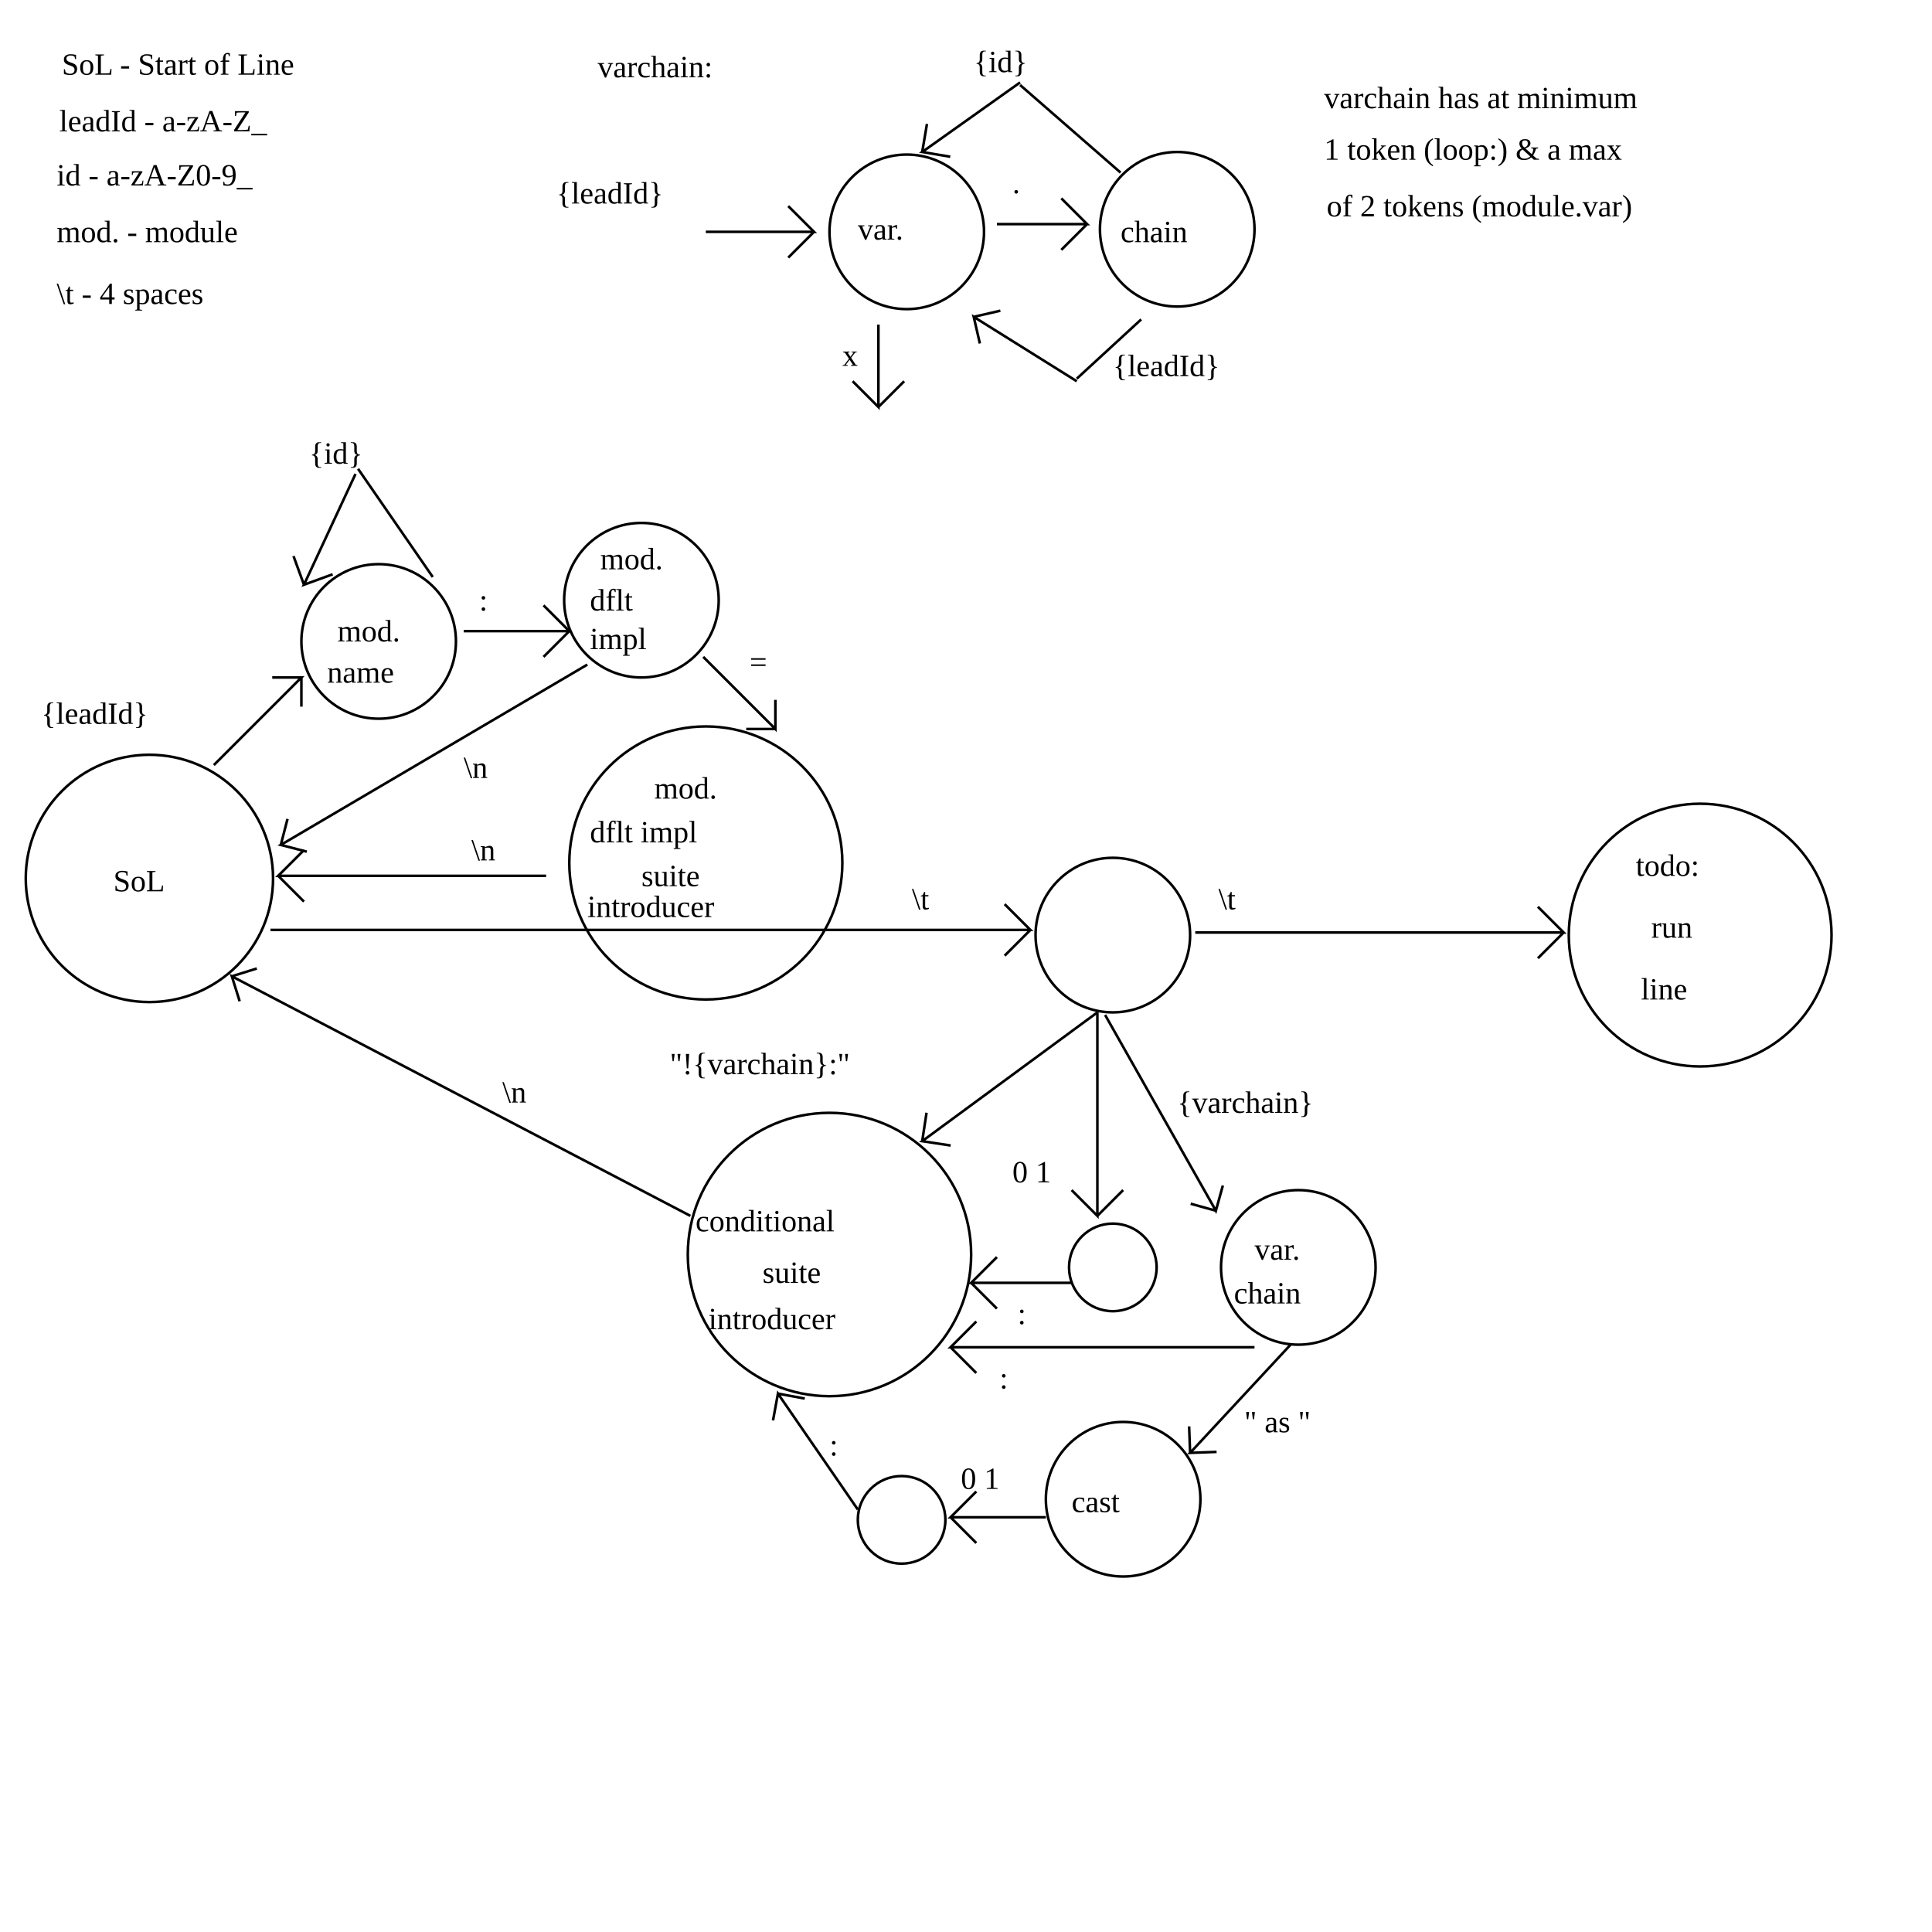
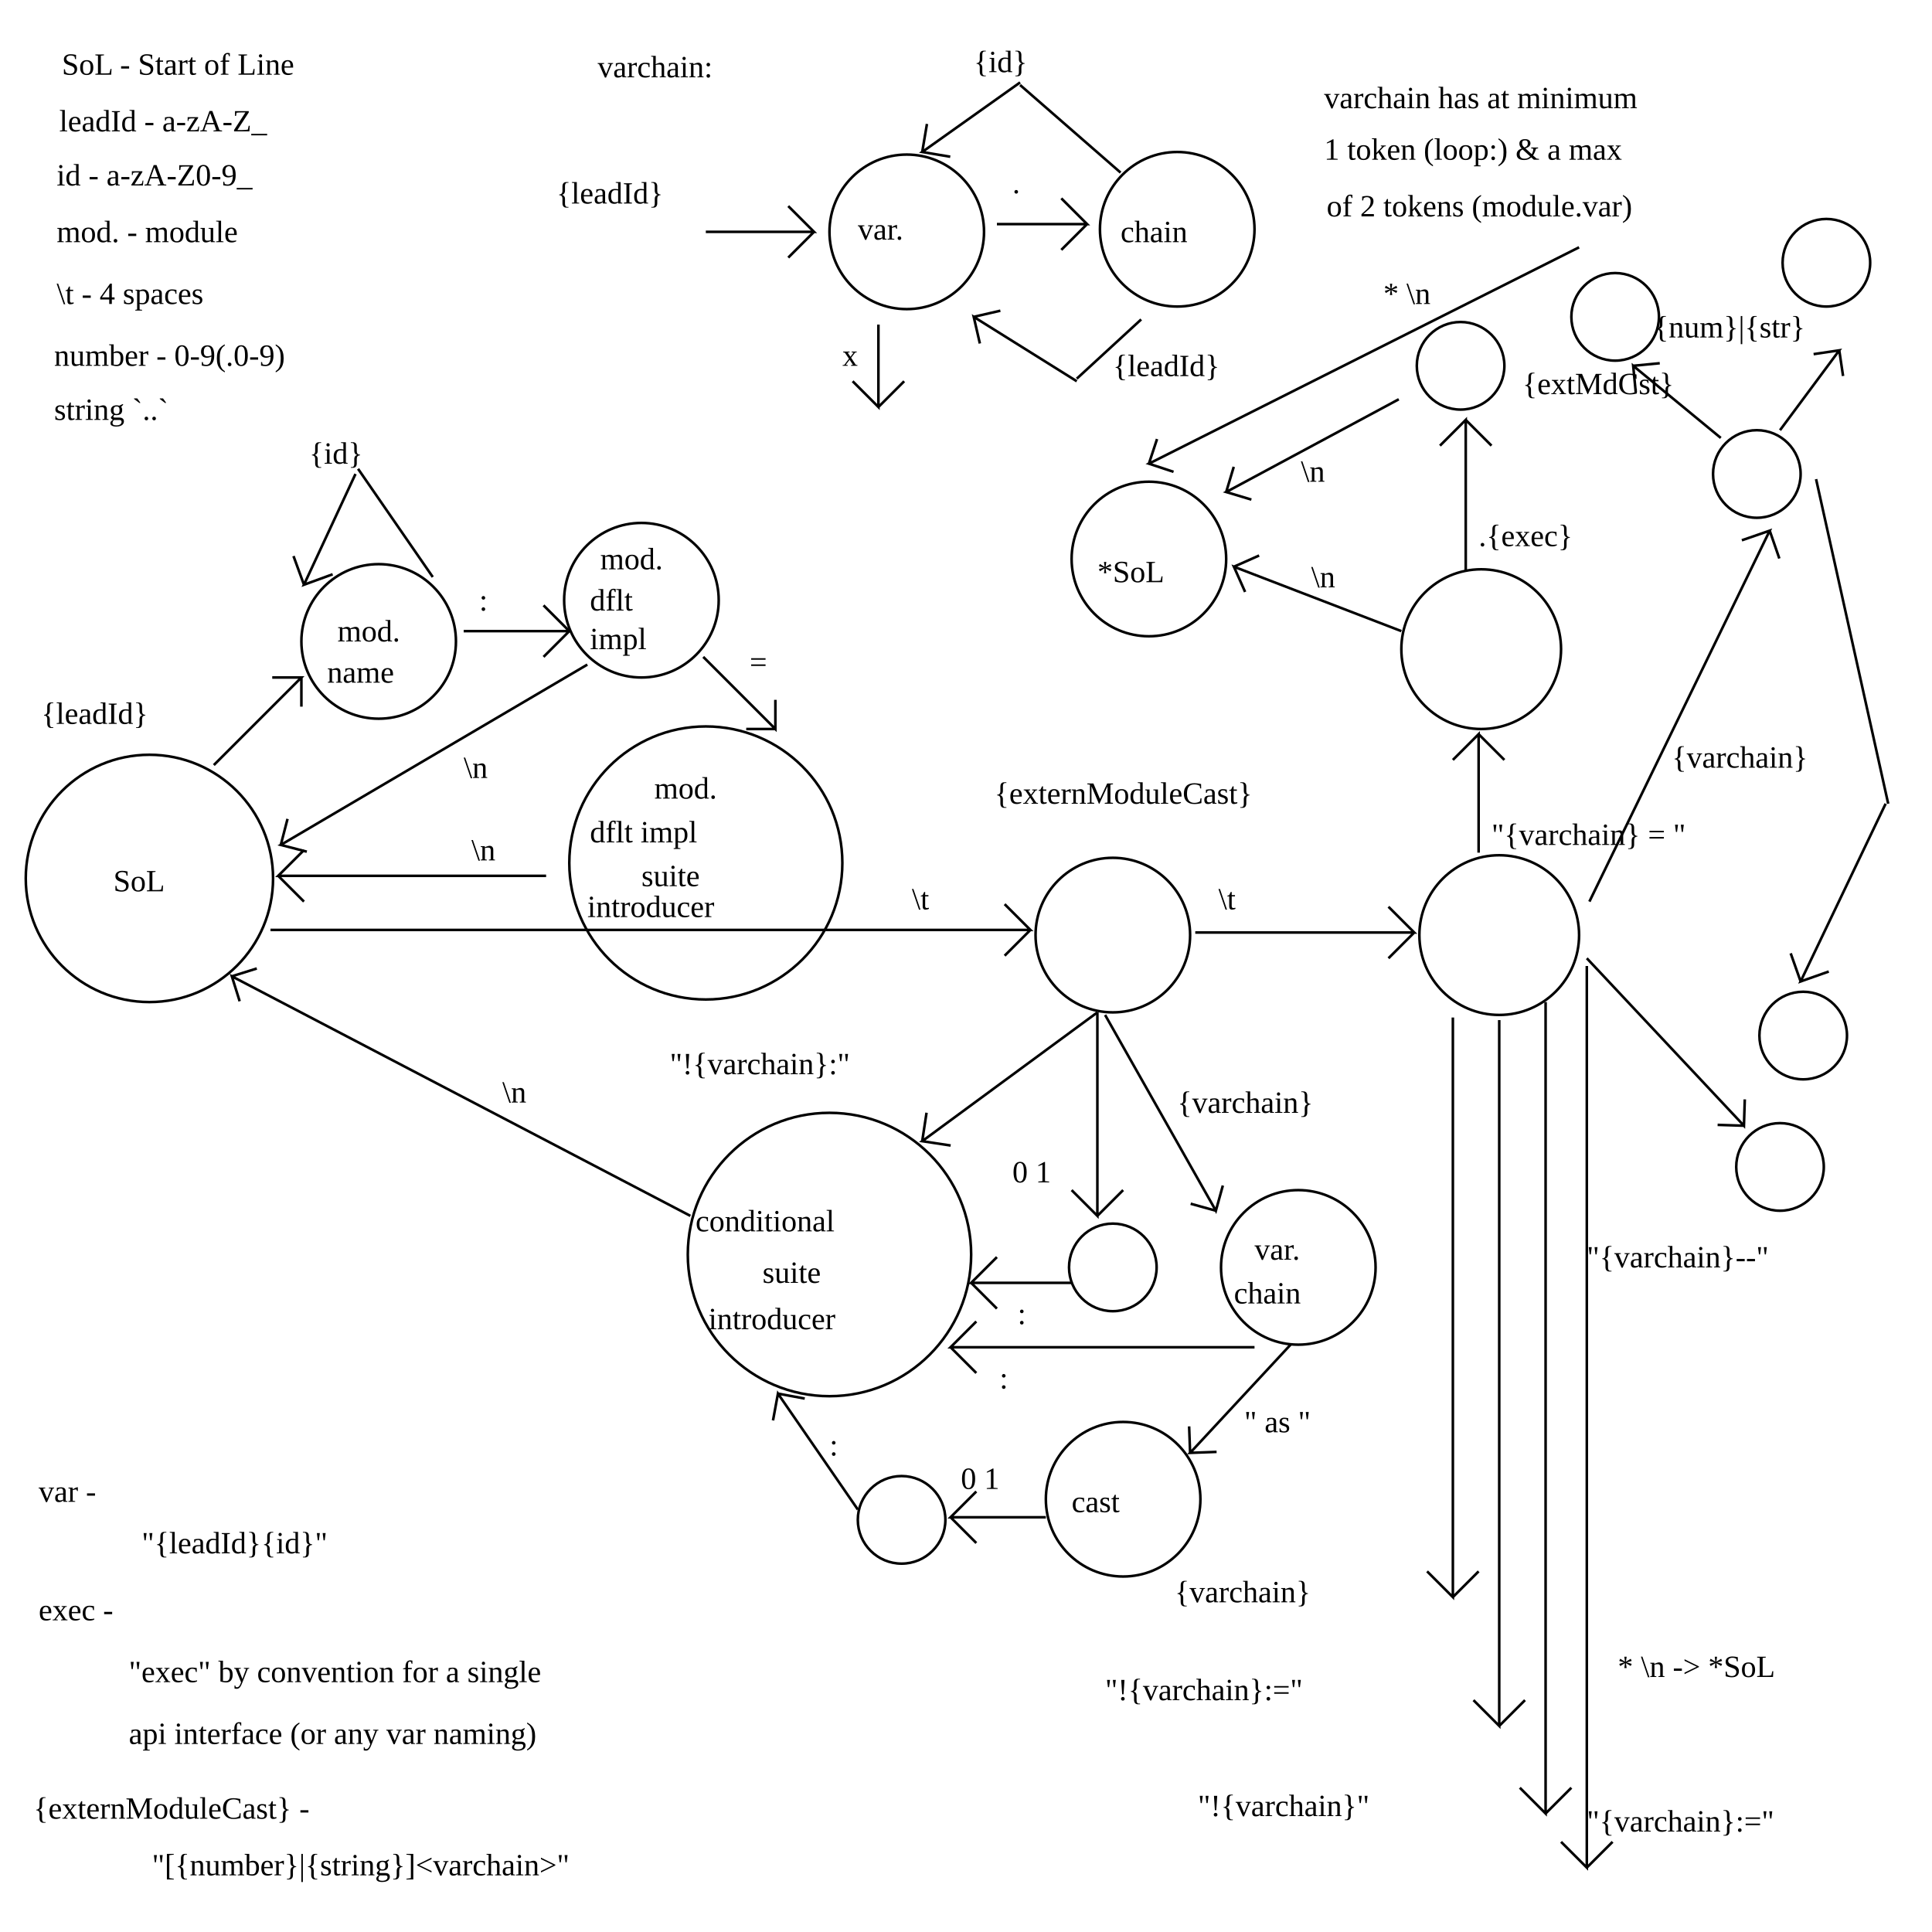
<svg xmlns="http://www.w3.org/2000/svg" version="1.1" width="750" height="750" viewBox="0,0,750,750">
  <circle cx="58" cy="341" r="48" fill="transparent" stroke="black" stroke-width="1" id="circle1" />
  <text x="44" y="346" fill="black" id="text1">SoL</text>
  <text x="24" y="29" fill="black" id="text2">SoL - Start of Line</text>
  <text x="333" y="93" fill="black" id="text3">var.</text>
  <circle cx="352" cy="90" r="30" fill="transparent" stroke="black" stroke-width="1" id="circle2" />
  <text x="232" y="30" fill="black" id="text4">varchain:</text>
  <polyline points="387 87 422 87 412 77 422 87 412 97" stroke="black" fill="transparent" stroke-width="1" id="polyline1" />
  <text x="435" y="94" fill="black" id="text5">chain</text>
  <circle cx="457" cy="89" r="30" fill="transparent" stroke="black" stroke-width="1" id="circle3" />
  <text x="393" y="75" fill="black" id="text6">.</text>
  <line x1="418" y1="147" x2="443" y2="124" stroke="black" stroke-width="1" id="line1" />
  <polyline points="418 148 378 123 380.386 133.341 378 123 388.341 120.614" stroke="black" fill="transparent" stroke-width="1" id="polyline2" />
  <text x="432" y="146" fill="black" id="text7">{leadId}</text>
  <line x1="396" y1="33" x2="435" y2="67" stroke="black" stroke-width="1" id="line2" />
  <polyline points="396 32 358 59 368.886 60.842 358 59 359.842 48.114" stroke="black" fill="transparent" stroke-width="1" id="polyline3" />
  <text x="378" y="28" fill="black" id="text8">{id}</text>
  <text x="23" y="51" fill="black" id="text9">leadId - a-zA-Z_</text>
  <text x="22" y="72" fill="black" id="text10">id - a-zA-Z0-9_</text>
  <polyline points="274 90 316 90 306 80 316 90 306 100" stroke="black" fill="transparent" stroke-width="1" id="polyline4" />
  <text x="216" y="79" fill="black" id="text11">{leadId}</text>
  <polyline points="341 126 341 158 331 148 341 158 351 148" stroke="black" fill="transparent" stroke-width="1" id="polyline5" />
  <text x="327" y="142" fill="black" id="text12">x</text>
  <polyline points="83 297 117 263 105.686 263 117 263 117 274.314" stroke="black" fill="transparent" stroke-width="1" id="polyline6" />
  <text x="16" y="281" fill="black" id="text13">{leadId}</text>
  <text x="131" y="249" fill="black" id="text14">mod.</text>
  <circle cx="147" cy="249" r="30" fill="transparent" stroke="black" stroke-width="1" id="circle4" />
  <text x="22" y="94" fill="black" id="text15">mod. - module</text>
  <text x="127" y="265" fill="black" id="text16">name</text>
  <line x1="139" y1="182" x2="168" y2="224" stroke="black" stroke-width="1" id="line3" />
  <text x="120" y="180" fill="black" id="text17">{id}</text>
  <polyline points="138 184 118 227 129.137 222.934 118 227 113.934 215.863" stroke="black" fill="transparent" stroke-width="1" id="polyline7" />
  <polyline points="180 245 221 245 211 235 221 245 211 255" stroke="black" fill="transparent" stroke-width="1" id="polyline8" />
  <text x="186" y="237" fill="black" id="text18">:</text>
  <circle cx="274" cy="335" r="53" fill="transparent" stroke="black" stroke-width="1" id="circle5" />
  <text x="229" y="327" fill="black" id="text19">dflt impl</text>
  <text x="254" y="310" fill="black" id="text20">mod.</text>
  <text x="249" y="344" fill="black" id="text21">suite</text>
  <text x="228" y="356" fill="black" id="text22">introducer</text>
  <text x="229" y="237" fill="black" id="text24">dflt</text>
  <text x="233" y="221" fill="black" id="text23">mod.</text>
  <circle cx="249" cy="233" r="30" fill="transparent" stroke="black" stroke-width="1" id="circle6" />
  <text x="229" y="252" fill="black" id="text25">impl</text>
  <polyline points="273 255 301 283 301 271.686 301 283 289.686 283" stroke="black" fill="transparent" stroke-width="1" id="polyline9" />
  <text x="291" y="261" fill="black" id="text26">=</text>
  <polyline points="228 258 109 328 119.107 330.62 109 328 111.62 317.893" stroke="black" fill="transparent" stroke-width="1" id="polyline10" />
  <text x="180" y="302" fill="black" id="text27">\n</text>
  <polyline points="212 340 108 340 118 330 108 340 118 350" stroke="black" fill="transparent" stroke-width="1" id="polyline11" />
  <text x="183" y="334" fill="black" id="text28">\n</text>
  <polyline points="105 361 400 361 390 351 400 361 390 371" stroke="black" fill="transparent" stroke-width="1" id="polyline12" />
  <text x="22" y="118" fill="black" id="text29">\t - 4 spaces</text>
  <text x="354" y="353" fill="black" id="text30">\t</text>
  <circle cx="432" cy="363" r="30" fill="transparent" stroke="black" stroke-width="1" id="circle7" />
-   <polyline points="464 362 607 362 597 352 607 362 597 372" stroke="black" fill="transparent" stroke-width="1" id="polyline13" />
+   <polyline points="464 362 549 362 539 352 549 362 539 372" stroke="black" fill="transparent" stroke-width="1" id="polyline13" />
  <text x="473" y="353" fill="black" id="text31">\t</text>
-   <circle cx="660" cy="363" r="51" fill="transparent" stroke="black" stroke-width="1" id="circle8" />
-   <text x="635" y="340" fill="black" id="text32">todo:</text>
-   <text x="641" y="364" fill="black" id="text33">run</text>
-   <text x="637" y="388" fill="black" id="text34">line</text>
+   <circle cx="582" cy="363" r="31" fill="transparent" stroke="black" stroke-width="1" id="circle8" />
  <polyline points="426 393 358 443 369.043 444.685 358 443 359.685 431.957" stroke="black" fill="transparent" stroke-width="1" id="polyline14" />
  <polyline points="426 393 426 472 416 462 426 472 436 462" stroke="black" fill="transparent" stroke-width="1" id="polyline15" />
  <polyline points="429 394 472 470 474.713 460.216 472 470 462.216 467.287" stroke="black" fill="transparent" stroke-width="1" id="polyline16" />
  <circle cx="432" cy="492" r="17" fill="transparent" stroke="black" stroke-width="1" id="circle9" />
  <text x="393" y="459" fill="black" id="text35">0 1</text>
  <circle cx="322" cy="487" r="55" fill="transparent" stroke="black" stroke-width="1" id="circle10" />
  <text x="270" y="478" fill="black" id="text36">conditional</text>
  <text x="296" y="498" fill="black" id="text37">suite</text>
  <text x="275" y="516" fill="black" id="text38">introducer</text>
  <polyline points="268 472 90 379 93.039 388.689 90 379 99.689 375.961" stroke="black" fill="transparent" stroke-width="1" id="polyline17" />
  <polyline points="416 498 377 498 387 488 377 498 387 508" stroke="black" fill="transparent" stroke-width="1" id="polyline18" />
  <text x="395" y="514" fill="black" id="text39">:</text>
  <text x="260" y="417" fill="black" id="text40">"!{varchain}:"</text>
  <circle cx="504" cy="492" r="30" fill="transparent" stroke="black" stroke-width="1" id="circle11" />
  <text x="457" y="432" fill="black" id="text41">{varchain}</text>
  <text x="487" y="489" fill="black" id="text42">var.</text>
  <text x="479" y="506" fill="black" id="text43">chain</text>
  <circle cx="436" cy="582" r="30" fill="transparent" stroke="black" stroke-width="1" />
  <text x="416" y="587" fill="black" id="text44">cast</text>
  <polyline points="501 522 462 564 472.28 563.619 462 564 461.619 553.72" stroke="black" fill="transparent" stroke-width="1" id="polyline19" />
  <text x="483" y="556" fill="black" id="text45">" as "</text>
  <circle cx="350" cy="590" r="17" fill="transparent" stroke="black" stroke-width="1" />
  <polyline points="406 589 369 589 379 579 369 589 379 599" stroke="black" fill="transparent" stroke-width="1" id="polyline20" />
  <text x="373" y="578" fill="black" id="text46">0 1</text>
  <polyline points="333 586 302 541 300.084 551.401 302 541 312.401 542.916" stroke="black" fill="transparent" stroke-width="1" id="polyline21" />
  <text x="322" y="565" fill="black" id="text47">:</text>
  <text x="195" y="428" fill="black" id="text48">\n</text>
  <polyline points="487 523 369 523 379 513 369 523 379 533" stroke="black" fill="transparent" stroke-width="1" id="polyline22" />
  <text x="388" y="539" fill="black" id="text49">:</text>
  <text x="514" y="42" fill="black" id="text50">varchain has at minimum</text>
  <text x="514" y="62" fill="black" id="text51">1 token (loop:) &amp; a max</text>
  <text x="515" y="84" fill="black" id="text52">of 2 tokens (module.var)</text>
+   <polyline points="582 396 582 670 572 660 582 670 592 660" stroke="black" fill="transparent" stroke-width="1" id="polyline23" />
+   <text x="429" y="660" fill="black" id="text53">"!{varchain}:="</text>
+   <polyline points="600 389 600 704 590 694 600 704 610 694" stroke="black" fill="transparent" stroke-width="1" id="polyline24" />
+   <text x="465" y="705" fill="black" id="text54">"!{varchain}"</text>
+   <polyline points="616 375 616 725 606 715 616 725 626 715" stroke="black" fill="transparent" stroke-width="1" id="polyline25" />
+   <text x="616" y="711" fill="black" id="text55">"{varchain}:="</text>
+   <polyline points="564 395 564 620 554 610 564 620 574 610" stroke="black" fill="transparent" stroke-width="1" id="polyline26" />
+   <text x="456" y="622" fill="black" id="text56">{varchain}</text>
+   <polyline points="574 331 574 285 564 295 574 285 584 295" stroke="black" fill="transparent" stroke-width="1" id="polyline27" />
+   <text x="21" y="142" fill="black" id="text58">number - 0-9(.0-9)</text>
+   <text x="21" y="163" fill="black" id="text59">string `..`</text>
+   <circle cx="575" cy="252" r="31" fill="transparent" stroke="black" stroke-width="1" id="circle12" />
+   <polyline points="544 245 479 220 483.351 229.791 479 220 488.791 215.649" stroke="black" fill="transparent" stroke-width="1" id="polyline28" />
+   <text x="509" y="228" fill="black" id="text60">\n</text>
+   <circle cx="446" cy="217" r="30" fill="transparent" stroke="black" stroke-width="1" id="circle13" />
+   <text x="426" y="226" fill="black" id="text61">*SoL</text>
+   <polyline points="569 222 569 163 559 173 569 163 579 173" stroke="black" fill="transparent" stroke-width="1" id="polyline29" />
+   <text x="574" y="212" fill="black" id="text62">.{exec}</text>
+   <text x="15" y="629" fill="black" id="text63">exec -</text>
+   <text x="50" y="677" fill="black" id="text64">api interface (or any var naming)</text>
+   <text x="50" y="653" fill="black" id="text65">"exec" by convention for a single</text>
+   <circle cx="567" cy="142" r="17" fill="transparent" stroke="black" stroke-width="1" id="circle14" />
+   <polyline points="543 155 476 191 485.783 193.945 476 191 478.945 181.217" stroke="black" fill="transparent" stroke-width="1" id="polyline30" />
+   <text x="505" y="187" fill="black" id="text66">\n</text>
+   <text x="628" y="651" fill="black" id="text67">* \n -&gt; *SoL</text>
+   <polyline points="617 350 687 206 676.191 209.738 687 206 690.738 216.809" stroke="black" fill="transparent" stroke-width="1" id="polyline31" />
+   <text x="579" y="328" fill="black" id="text68">"{varchain} = "</text>
+   <circle cx="682" cy="184" r="17" fill="transparent" stroke="black" stroke-width="1" id="circle15" />
+   <circle cx="709" cy="102" r="17" fill="transparent" stroke="black" stroke-width="1" id="circle16" />
+   <circle cx="627" cy="123" r="17" fill="transparent" stroke="black" stroke-width="1" />
+   <polyline points="668 170 634 142 634.998 152.315 634 142 644.315 141.002" stroke="black" fill="transparent" stroke-width="1" id="polyline32" />
+   <polyline points="691 167 714 136 704.039 137.476 714 136 715.476 145.961" stroke="black" fill="transparent" stroke-width="1" id="polyline33" />
+   <text x="13" y="706" fill="black" id="text69">{externModuleCast} -</text>
+   <text x="59" y="728" fill="black" id="text70">"[{number}|{string}]&lt;varchain&gt;"</text>
+   <text x="386" y="312" fill="black" id="text71">{externModuleCast}</text>
+   <text x="591" y="153" fill="black" id="text72">{extMdCst}</text>
+   <polyline points="613 96 446 180 455.565 183.163 446 180 449.163 170.435" stroke="black" fill="transparent" stroke-width="1" id="polyline34" />
+   <text x="537" y="118" fill="black" id="text73">* \n</text>
+   <text x="642" y="131" fill="black" id="text74">{num}|{str}</text>
+   <polyline points="732 312 699 381 709.928 377.143 699 381 695.143 370.072" stroke="black" fill="transparent" stroke-width="1" id="polyline35" />
+   <circle cx="700" cy="402" r="17" fill="transparent" stroke="black" stroke-width="1" id="circle17" />
+   <text x="649" y="298" fill="black" id="text75">{varchain}</text>
+   <polyline points="616 372 677 437 677.325 426.776 677 437 666.776 436.675" stroke="black" fill="transparent" stroke-width="1" id="polyline36" />
+   <text x="616" y="492" fill="black" id="text76">"{varchain}--"</text>
+   <text x="15" y="583" fill="black" id="text77">var -</text>
+   <text x="55" y="603" fill="black" id="text78">"{leadId}{id}"</text>
+   <circle cx="691" cy="453" r="17" fill="transparent" stroke="black" stroke-width="1" id="circle18" />
+   <line x1="705" y1="186" x2="733" y2="312" stroke="black" stroke-width="1" id="line4" />
</svg>
